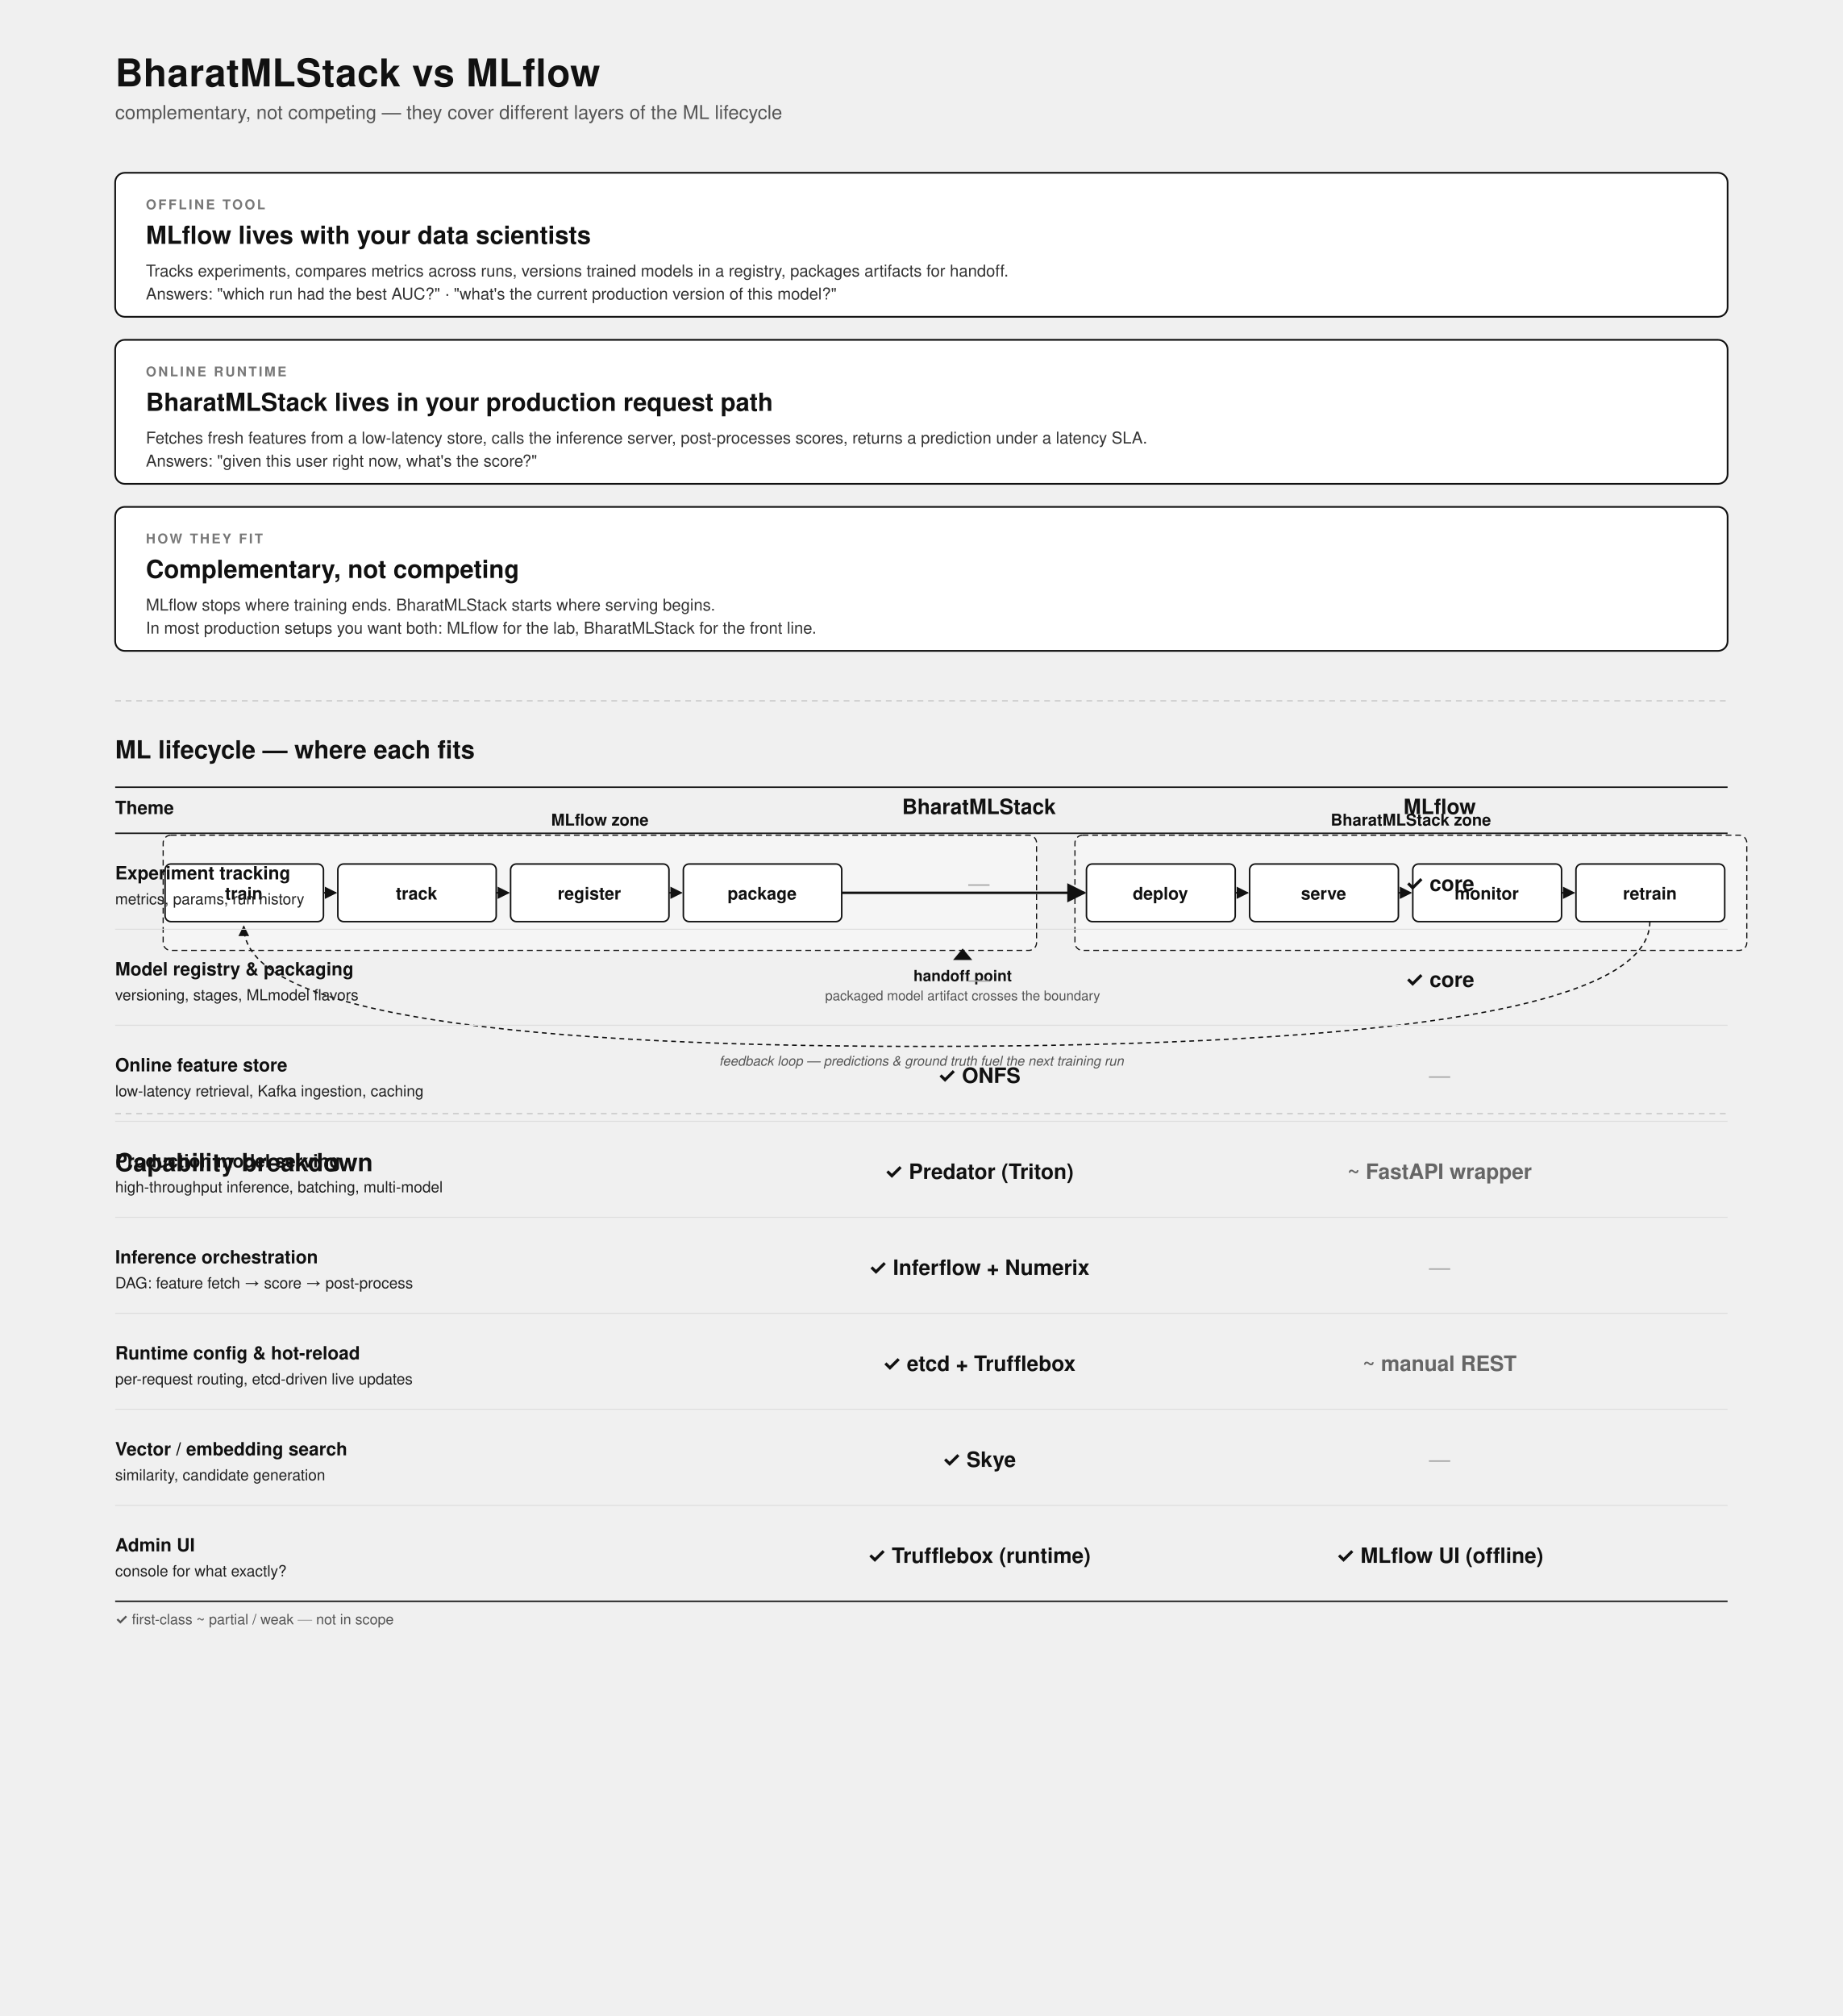
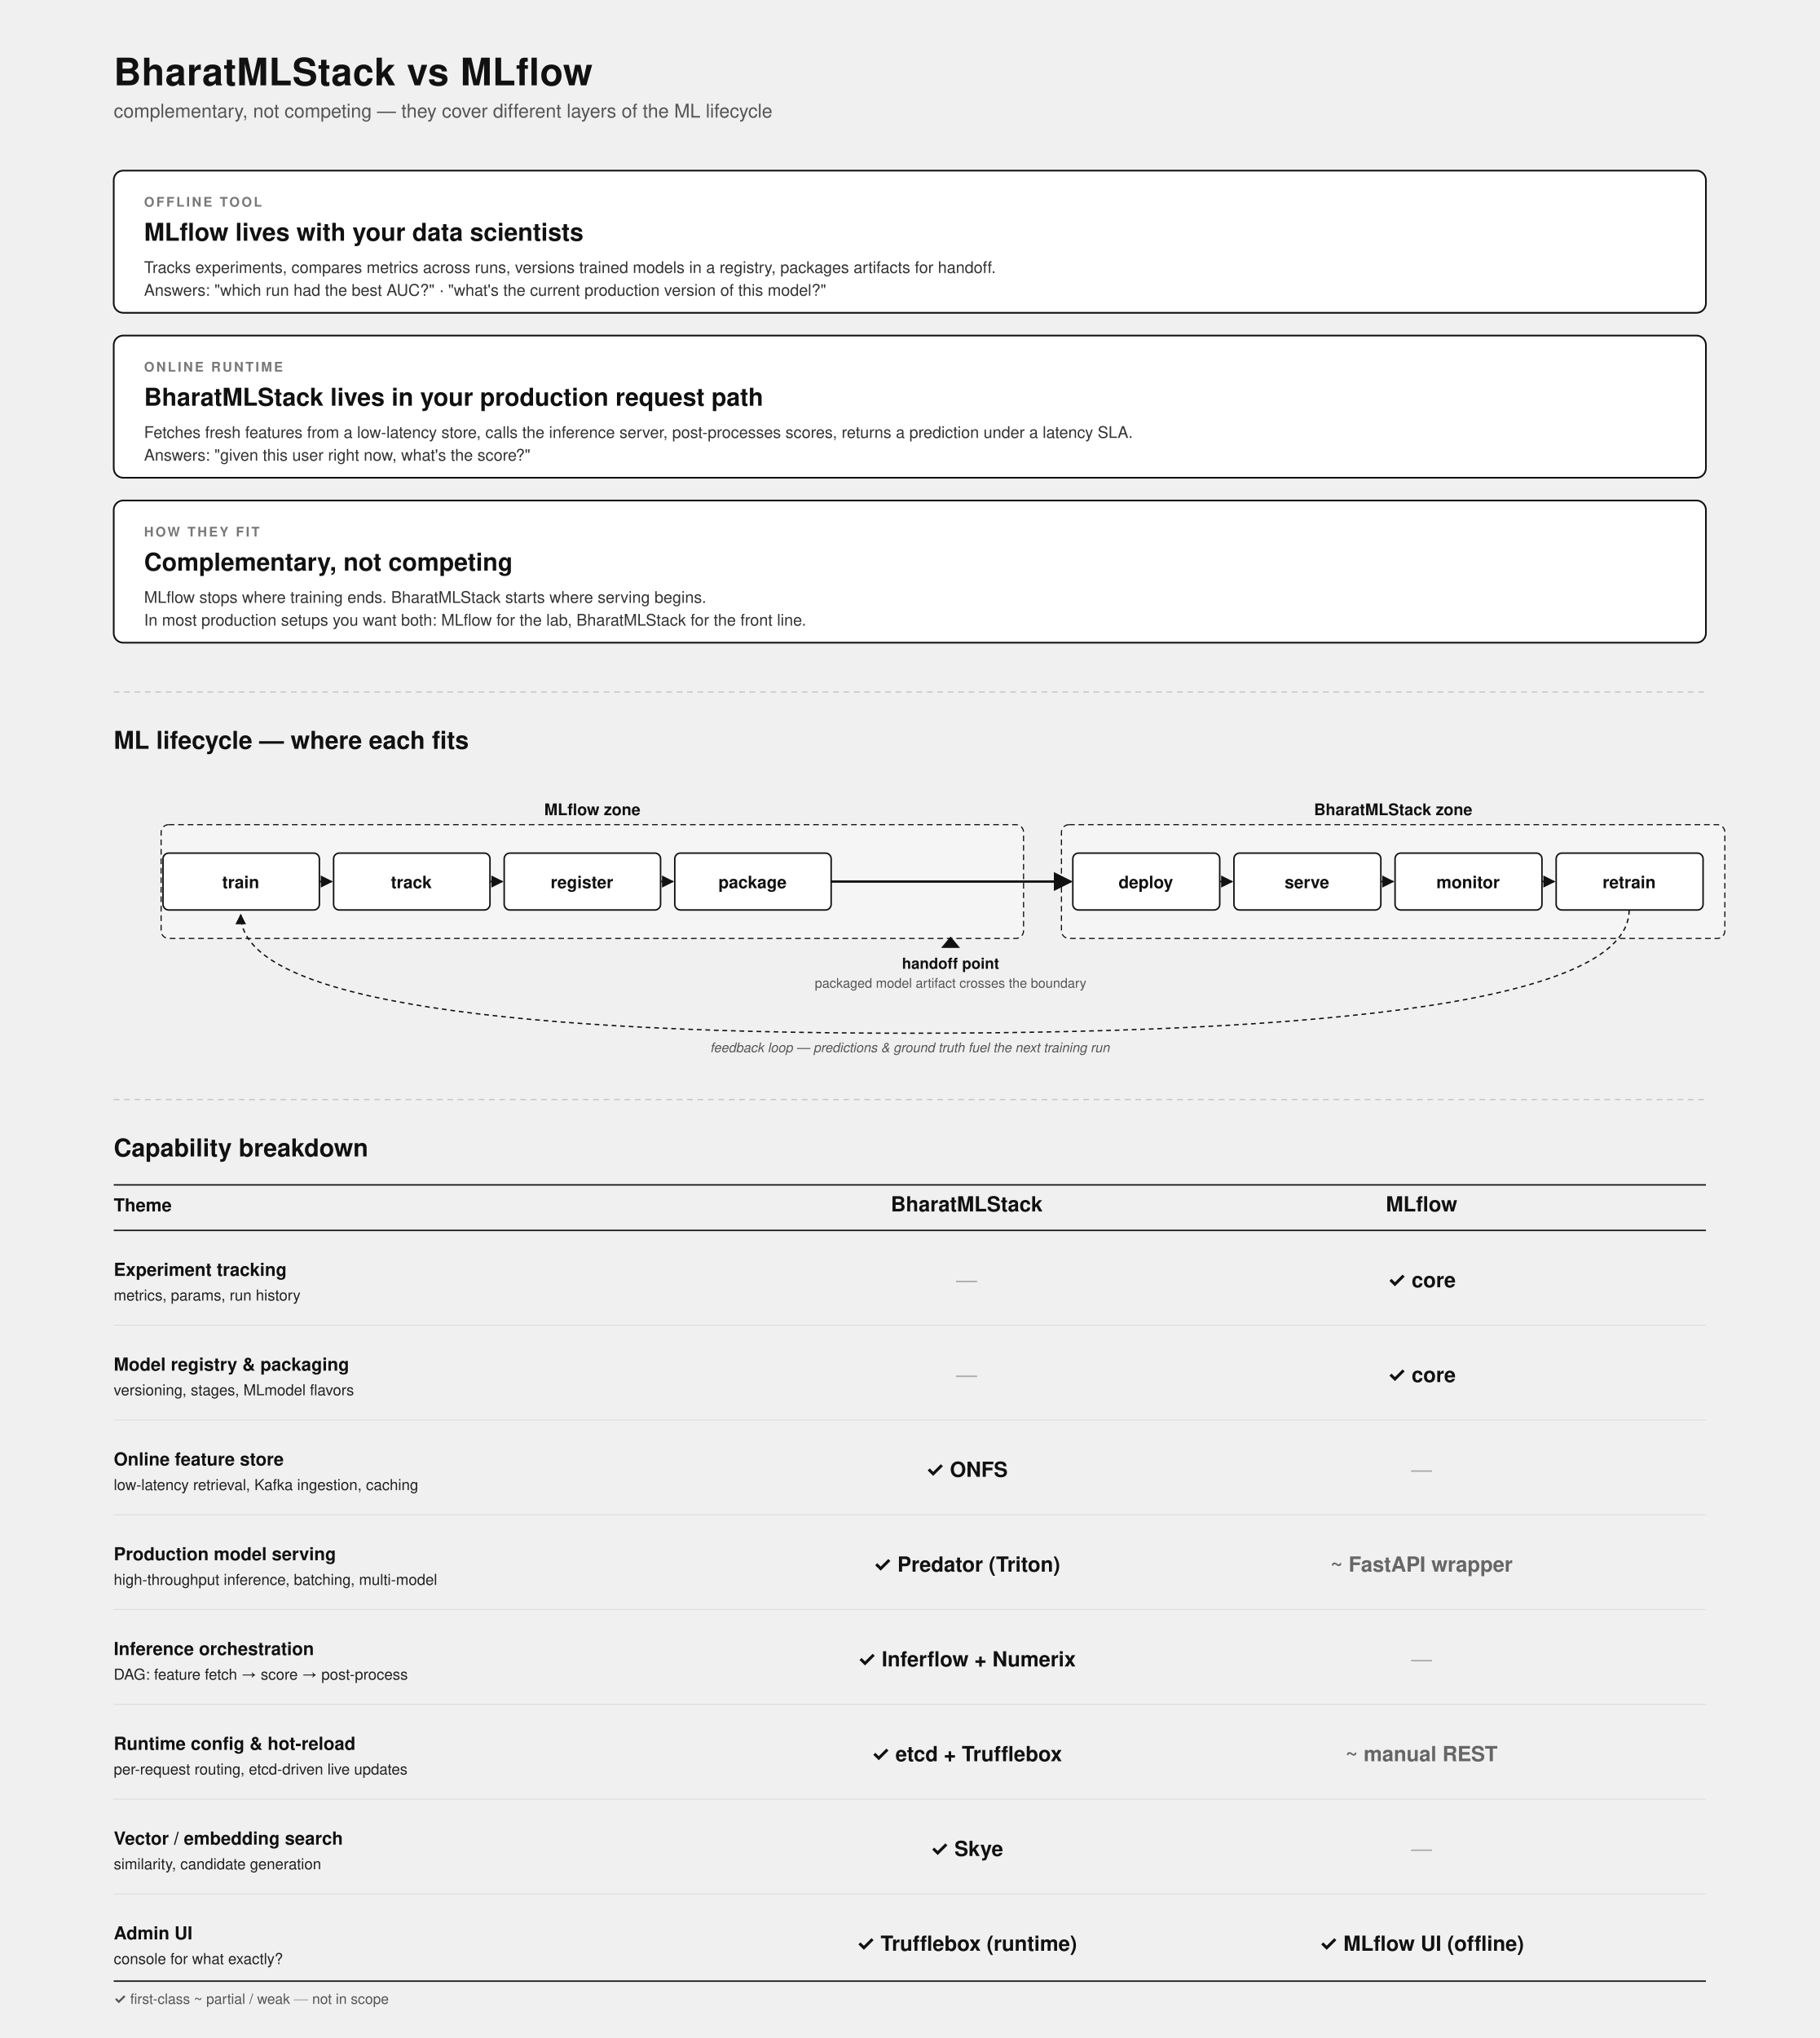
- <svg xmlns="http://www.w3.org/2000/svg" viewBox="0 0 1920 2100" font-family="-apple-system, BlinkMacSystemFont, 'Segoe UI', Helvetica, Arial, sans-serif" fill="#111" stroke="#111">
+ <svg xmlns="http://www.w3.org/2000/svg" viewBox="0 0 1920 2150" font-family="-apple-system, BlinkMacSystemFont, 'Segoe UI', Helvetica, Arial, sans-serif" fill="#111" stroke="#111">
  <style>
    .title { font-size: 40px; font-weight: 600; fill: #111; stroke: none; letter-spacing: 0.5px; }
    .subtitle { font-size: 20px; font-weight: 400; fill: #555; stroke: none; }
    .card-label { font-size: 14px; font-weight: 600; fill: #777; stroke: none; letter-spacing: 2px; text-transform: uppercase; }
    .card-title { font-size: 26px; font-weight: 600; fill: #111; stroke: none; }
    .card-body { font-size: 17px; font-weight: 400; fill: #333; stroke: none; }
    .card { fill: #fff; stroke: #111; stroke-width: 1.8; }
    .col-head { font-size: 22px; font-weight: 600; fill: #111; stroke: none; text-anchor: middle; }
    .theme { font-size: 19px; font-weight: 600; fill: #111; stroke: none; }
    .cell { font-size: 16px; font-weight: 400; fill: #222; stroke: none; }
    .mark-yes { font-size: 22px; font-weight: 700; fill: #111; stroke: none; text-anchor: middle; }
    .mark-no  { font-size: 22px; font-weight: 400; fill: #aaa; stroke: none; text-anchor: middle; }
    .mark-partial { font-size: 22px; font-weight: 600; fill: #666; stroke: none; text-anchor: middle; }
    .line { stroke: #ddd; stroke-width: 1; }
    .line-strong { stroke: #111; stroke-width: 1.5; }
    .section-divider { stroke: #bbb; stroke-width: 1; stroke-dasharray: 6 5; }
    .legend { font-size: 15px; fill: #555; stroke: none; }
    .footer { font-size: 16px; fill: #555; stroke: none; font-style: italic; }
    .section-title { font-size: 26px; font-weight: 600; fill: #111; stroke: none; }
  </style>
  <text x="120" y="90" class="title">BharatMLStack vs MLflow</text>
  <text x="120" y="124" class="subtitle">complementary, not competing — they cover different layers of the ML lifecycle</text>
  <g>
    <rect x="120" y="180" width="1680" height="150" rx="10" class="card" />
    <text x="152" y="218" class="card-label">OFFLINE TOOL</text>
    <text x="152" y="254" class="card-title">MLflow lives with your data scientists</text>
    <text x="152" y="288" class="card-body">Tracks experiments, compares metrics across runs, versions trained models in a registry, packages artifacts for handoff.</text>
    <text x="152" y="312" class="card-body">Answers: "which run had the best AUC?" · "what's the current production version of this model?"</text>
  </g>
  <g>
    <rect x="120" y="354" width="1680" height="150" rx="10" class="card" />
    <text x="152" y="392" class="card-label">ONLINE RUNTIME</text>
    <text x="152" y="428" class="card-title">BharatMLStack lives in your production request path</text>
    <text x="152" y="462" class="card-body">Fetches fresh features from a low-latency store, calls the inference server, post-processes scores, returns a prediction under a latency SLA.</text>
    <text x="152" y="486" class="card-body">Answers: "given this user right now, what's the score?"</text>
  </g>
  <g>
    <rect x="120" y="528" width="1680" height="150" rx="10" class="card" />
    <text x="152" y="566" class="card-label">HOW THEY FIT</text>
    <text x="152" y="602" class="card-title">Complementary, not competing</text>
    <text x="152" y="636" class="card-body">MLflow stops where training ends. BharatMLStack starts where serving begins.</text>
    <text x="152" y="660" class="card-body">In most production setups you want both: MLflow for the lab, BharatMLStack for the front line.</text>
  </g>
  <line x1="120" y1="730" x2="1800" y2="730" class="section-divider" />
  <text x="120" y="790" class="section-title">ML lifecycle — where each fits</text>
  <defs>
    <marker id="lc-arrow" viewBox="0 0 10 10" refX="9" refY="5" markerWidth="8" markerHeight="8" orient="auto-start-reverse">
      <path d="M 0 0 L 10 5 L 0 10 z" fill="#111" stroke="none" />
    </marker>
  </defs>
  <rect x="170" y="870" width="910" height="120" rx="8" fill="#f5f5f5" stroke="#111" stroke-width="1.2" stroke-dasharray="6 4" />
  <text x="625" y="860" font-size="17" font-weight="600" fill="#111" stroke="none" text-anchor="middle">MLflow zone</text>
  <rect x="1120" y="870" width="700" height="120" rx="8" fill="#f5f5f5" stroke="#111" stroke-width="1.2" stroke-dasharray="6 4" />
  <text x="1470" y="860" font-size="17" font-weight="600" fill="#111" stroke="none" text-anchor="middle">BharatMLStack zone</text>
  <g>
    <rect x="172" y="900" width="165" height="60" rx="6" fill="#fff" stroke="#111" stroke-width="1.6" />
    <text x="254" y="937" font-size="18" font-weight="600" fill="#111" stroke="none" text-anchor="middle">train</text>
  </g>
  <g>
    <rect x="352" y="900" width="165" height="60" rx="6" fill="#fff" stroke="#111" stroke-width="1.6" />
    <text x="434" y="937" font-size="18" font-weight="600" fill="#111" stroke="none" text-anchor="middle">track</text>
  </g>
  <g>
    <rect x="532" y="900" width="165" height="60" rx="6" fill="#fff" stroke="#111" stroke-width="1.6" />
    <text x="614" y="937" font-size="18" font-weight="600" fill="#111" stroke="none" text-anchor="middle">register</text>
  </g>
  <g>
    <rect x="712" y="900" width="165" height="60" rx="6" fill="#fff" stroke="#111" stroke-width="1.6" />
    <text x="794" y="937" font-size="18" font-weight="600" fill="#111" stroke="none" text-anchor="middle">package</text>
  </g>
  <g>
    <rect x="1132" y="900" width="155" height="60" rx="6" fill="#fff" stroke="#111" stroke-width="1.6" />
    <text x="1209" y="937" font-size="18" font-weight="600" fill="#111" stroke="none" text-anchor="middle">deploy</text>
  </g>
  <g>
    <rect x="1302" y="900" width="155" height="60" rx="6" fill="#fff" stroke="#111" stroke-width="1.6" />
    <text x="1379" y="937" font-size="18" font-weight="600" fill="#111" stroke="none" text-anchor="middle">serve</text>
  </g>
  <g>
    <rect x="1472" y="900" width="155" height="60" rx="6" fill="#fff" stroke="#111" stroke-width="1.6" />
    <text x="1549" y="937" font-size="18" font-weight="600" fill="#111" stroke="none" text-anchor="middle">monitor</text>
  </g>
  <g>
    <rect x="1642" y="900" width="155" height="60" rx="6" fill="#fff" stroke="#111" stroke-width="1.6" />
    <text x="1719" y="937" font-size="18" font-weight="600" fill="#111" stroke="none" text-anchor="middle">retrain</text>
  </g>
  <line x1="337" y1="930" x2="350" y2="930" stroke="#111" stroke-width="1.6" marker-end="url(#lc-arrow)" />
  <line x1="517" y1="930" x2="530" y2="930" stroke="#111" stroke-width="1.6" marker-end="url(#lc-arrow)" />
  <line x1="697" y1="930" x2="710" y2="930" stroke="#111" stroke-width="1.6" marker-end="url(#lc-arrow)" />
  <line x1="877" y1="930" x2="1130" y2="930" stroke="#111" stroke-width="2.5" marker-end="url(#lc-arrow)" />
  <line x1="1287" y1="930" x2="1300" y2="930" stroke="#111" stroke-width="1.6" marker-end="url(#lc-arrow)" />
  <line x1="1457" y1="930" x2="1470" y2="930" stroke="#111" stroke-width="1.6" marker-end="url(#lc-arrow)" />
  <line x1="1627" y1="930" x2="1640" y2="930" stroke="#111" stroke-width="1.6" marker-end="url(#lc-arrow)" />
  <g transform="translate(1003, 1000)">
    <path d="M -10 0 L 0 -12 L 10 0 Z" fill="#111" stroke="none" />
    <text x="0" y="22" font-size="16" font-weight="600" fill="#111" stroke="none" text-anchor="middle">handoff point</text>
    <text x="0" y="42" font-size="14" font-weight="400" fill="#555" stroke="none" text-anchor="middle">packaged model artifact crosses the boundary</text>
  </g>
  <path d="M 1719 960 Q 1719 1090 960 1090 Q 254 1090 254 965" fill="none" stroke="#111" stroke-width="1.4" stroke-dasharray="5 4" marker-end="url(#lc-arrow)" />
  <text x="960" y="1110" font-size="14" font-style="italic" fill="#555" stroke="none" text-anchor="middle">feedback loop — predictions &amp; ground truth fuel the next training run</text>
  <line x1="120" y1="1160" x2="1800" y2="1160" class="section-divider" />
  <text x="120" y="1220" class="section-title">Capability breakdown</text>
-   <line x1="120" y1="820" x2="1800" y2="820" class="line-strong" />
-   <text x="120" y="848" class="theme">Theme</text>
-   <text x="1020" y="848" class="col-head">BharatMLStack</text>
-   <text x="1500" y="848" class="col-head">MLflow</text>
-   <line x1="120" y1="868" x2="1800" y2="868" class="line-strong" />
+   <line x1="120" y1="1250" x2="1800" y2="1250" class="line-strong" />
+   <text x="120" y="1278" class="theme">Theme</text>
+   <text x="1020" y="1278" class="col-head">BharatMLStack</text>
+   <text x="1500" y="1278" class="col-head">MLflow</text>
+   <line x1="120" y1="1298" x2="1800" y2="1298" class="line-strong" />
  <g>
-     <text x="120" y="916" class="theme">Experiment tracking</text>
-     <text x="120" y="942" class="cell">metrics, params, run history</text>
-     <text x="1020" y="928" class="mark-no">—</text>
-     <text x="1500" y="928" class="mark-yes">✓ core</text>
-     <line x1="120" y1="968" x2="1800" y2="968" class="line" />
+     <text x="120" y="1346" class="theme">Experiment tracking</text>
+     <text x="120" y="1372" class="cell">metrics, params, run history</text>
+     <text x="1020" y="1358" class="mark-no">—</text>
+     <text x="1500" y="1358" class="mark-yes">✓ core</text>
+     <line x1="120" y1="1398" x2="1800" y2="1398" class="line" />
  </g>
  <g>
-     <text x="120" y="1016" class="theme">Model registry &amp; packaging</text>
-     <text x="120" y="1042" class="cell">versioning, stages, MLmodel flavors</text>
-     <text x="1020" y="1028" class="mark-no">—</text>
-     <text x="1500" y="1028" class="mark-yes">✓ core</text>
-     <line x1="120" y1="1068" x2="1800" y2="1068" class="line" />
+     <text x="120" y="1446" class="theme">Model registry &amp; packaging</text>
+     <text x="120" y="1472" class="cell">versioning, stages, MLmodel flavors</text>
+     <text x="1020" y="1458" class="mark-no">—</text>
+     <text x="1500" y="1458" class="mark-yes">✓ core</text>
+     <line x1="120" y1="1498" x2="1800" y2="1498" class="line" />
  </g>
  <g>
-     <text x="120" y="1116" class="theme">Online feature store</text>
-     <text x="120" y="1142" class="cell">low-latency retrieval, Kafka ingestion, caching</text>
-     <text x="1020" y="1128" class="mark-yes">✓ ONFS</text>
-     <text x="1500" y="1128" class="mark-no">—</text>
-     <line x1="120" y1="1168" x2="1800" y2="1168" class="line" />
+     <text x="120" y="1546" class="theme">Online feature store</text>
+     <text x="120" y="1572" class="cell">low-latency retrieval, Kafka ingestion, caching</text>
+     <text x="1020" y="1558" class="mark-yes">✓ ONFS</text>
+     <text x="1500" y="1558" class="mark-no">—</text>
+     <line x1="120" y1="1598" x2="1800" y2="1598" class="line" />
  </g>
  <g>
-     <text x="120" y="1216" class="theme">Production model serving</text>
-     <text x="120" y="1242" class="cell">high-throughput inference, batching, multi-model</text>
-     <text x="1020" y="1228" class="mark-yes">✓ Predator (Triton)</text>
-     <text x="1500" y="1228" class="mark-partial">~ FastAPI wrapper</text>
-     <line x1="120" y1="1268" x2="1800" y2="1268" class="line" />
+     <text x="120" y="1646" class="theme">Production model serving</text>
+     <text x="120" y="1672" class="cell">high-throughput inference, batching, multi-model</text>
+     <text x="1020" y="1658" class="mark-yes">✓ Predator (Triton)</text>
+     <text x="1500" y="1658" class="mark-partial">~ FastAPI wrapper</text>
+     <line x1="120" y1="1698" x2="1800" y2="1698" class="line" />
  </g>
  <g>
-     <text x="120" y="1316" class="theme">Inference orchestration</text>
-     <text x="120" y="1342" class="cell">DAG: feature fetch → score → post-process</text>
-     <text x="1020" y="1328" class="mark-yes">✓ Inferflow + Numerix</text>
-     <text x="1500" y="1328" class="mark-no">—</text>
-     <line x1="120" y1="1368" x2="1800" y2="1368" class="line" />
+     <text x="120" y="1746" class="theme">Inference orchestration</text>
+     <text x="120" y="1772" class="cell">DAG: feature fetch → score → post-process</text>
+     <text x="1020" y="1758" class="mark-yes">✓ Inferflow + Numerix</text>
+     <text x="1500" y="1758" class="mark-no">—</text>
+     <line x1="120" y1="1798" x2="1800" y2="1798" class="line" />
  </g>
  <g>
-     <text x="120" y="1416" class="theme">Runtime config &amp; hot-reload</text>
-     <text x="120" y="1442" class="cell">per-request routing, etcd-driven live updates</text>
-     <text x="1020" y="1428" class="mark-yes">✓ etcd + Trufflebox</text>
-     <text x="1500" y="1428" class="mark-partial">~ manual REST</text>
-     <line x1="120" y1="1468" x2="1800" y2="1468" class="line" />
+     <text x="120" y="1846" class="theme">Runtime config &amp; hot-reload</text>
+     <text x="120" y="1872" class="cell">per-request routing, etcd-driven live updates</text>
+     <text x="1020" y="1858" class="mark-yes">✓ etcd + Trufflebox</text>
+     <text x="1500" y="1858" class="mark-partial">~ manual REST</text>
+     <line x1="120" y1="1898" x2="1800" y2="1898" class="line" />
  </g>
  <g>
-     <text x="120" y="1516" class="theme">Vector / embedding search</text>
-     <text x="120" y="1542" class="cell">similarity, candidate generation</text>
-     <text x="1020" y="1528" class="mark-yes">✓ Skye</text>
-     <text x="1500" y="1528" class="mark-no">—</text>
-     <line x1="120" y1="1568" x2="1800" y2="1568" class="line" />
+     <text x="120" y="1946" class="theme">Vector / embedding search</text>
+     <text x="120" y="1972" class="cell">similarity, candidate generation</text>
+     <text x="1020" y="1958" class="mark-yes">✓ Skye</text>
+     <text x="1500" y="1958" class="mark-no">—</text>
+     <line x1="120" y1="1998" x2="1800" y2="1998" class="line" />
  </g>
  <g>
-     <text x="120" y="1616" class="theme">Admin UI</text>
-     <text x="120" y="1642" class="cell">console for what exactly?</text>
-     <text x="1020" y="1628" class="mark-yes">✓ Trufflebox (runtime)</text>
-     <text x="1500" y="1628" class="mark-yes">✓ MLflow UI (offline)</text>
-     <line x1="120" y1="1668" x2="1800" y2="1668" class="line-strong" />
+     <text x="120" y="2046" class="theme">Admin UI</text>
+     <text x="120" y="2072" class="cell">console for what exactly?</text>
+     <text x="1020" y="2058" class="mark-yes">✓ Trufflebox (runtime)</text>
+     <text x="1500" y="2058" class="mark-yes">✓ MLflow UI (offline)</text>
+     <line x1="120" y1="2090" x2="1800" y2="2090" class="line-strong" />
  </g>
-   <g transform="translate(120, 1692)">
+   <g transform="translate(120, 2114)">
    <text x="0" y="0" class="legend">
      <tspan font-weight="700">✓</tspan> first-class    <tspan font-weight="600" fill="#666">~</tspan> partial / weak    <tspan fill="#aaa">—</tspan> not in scope</text>
  </g>
</svg>
